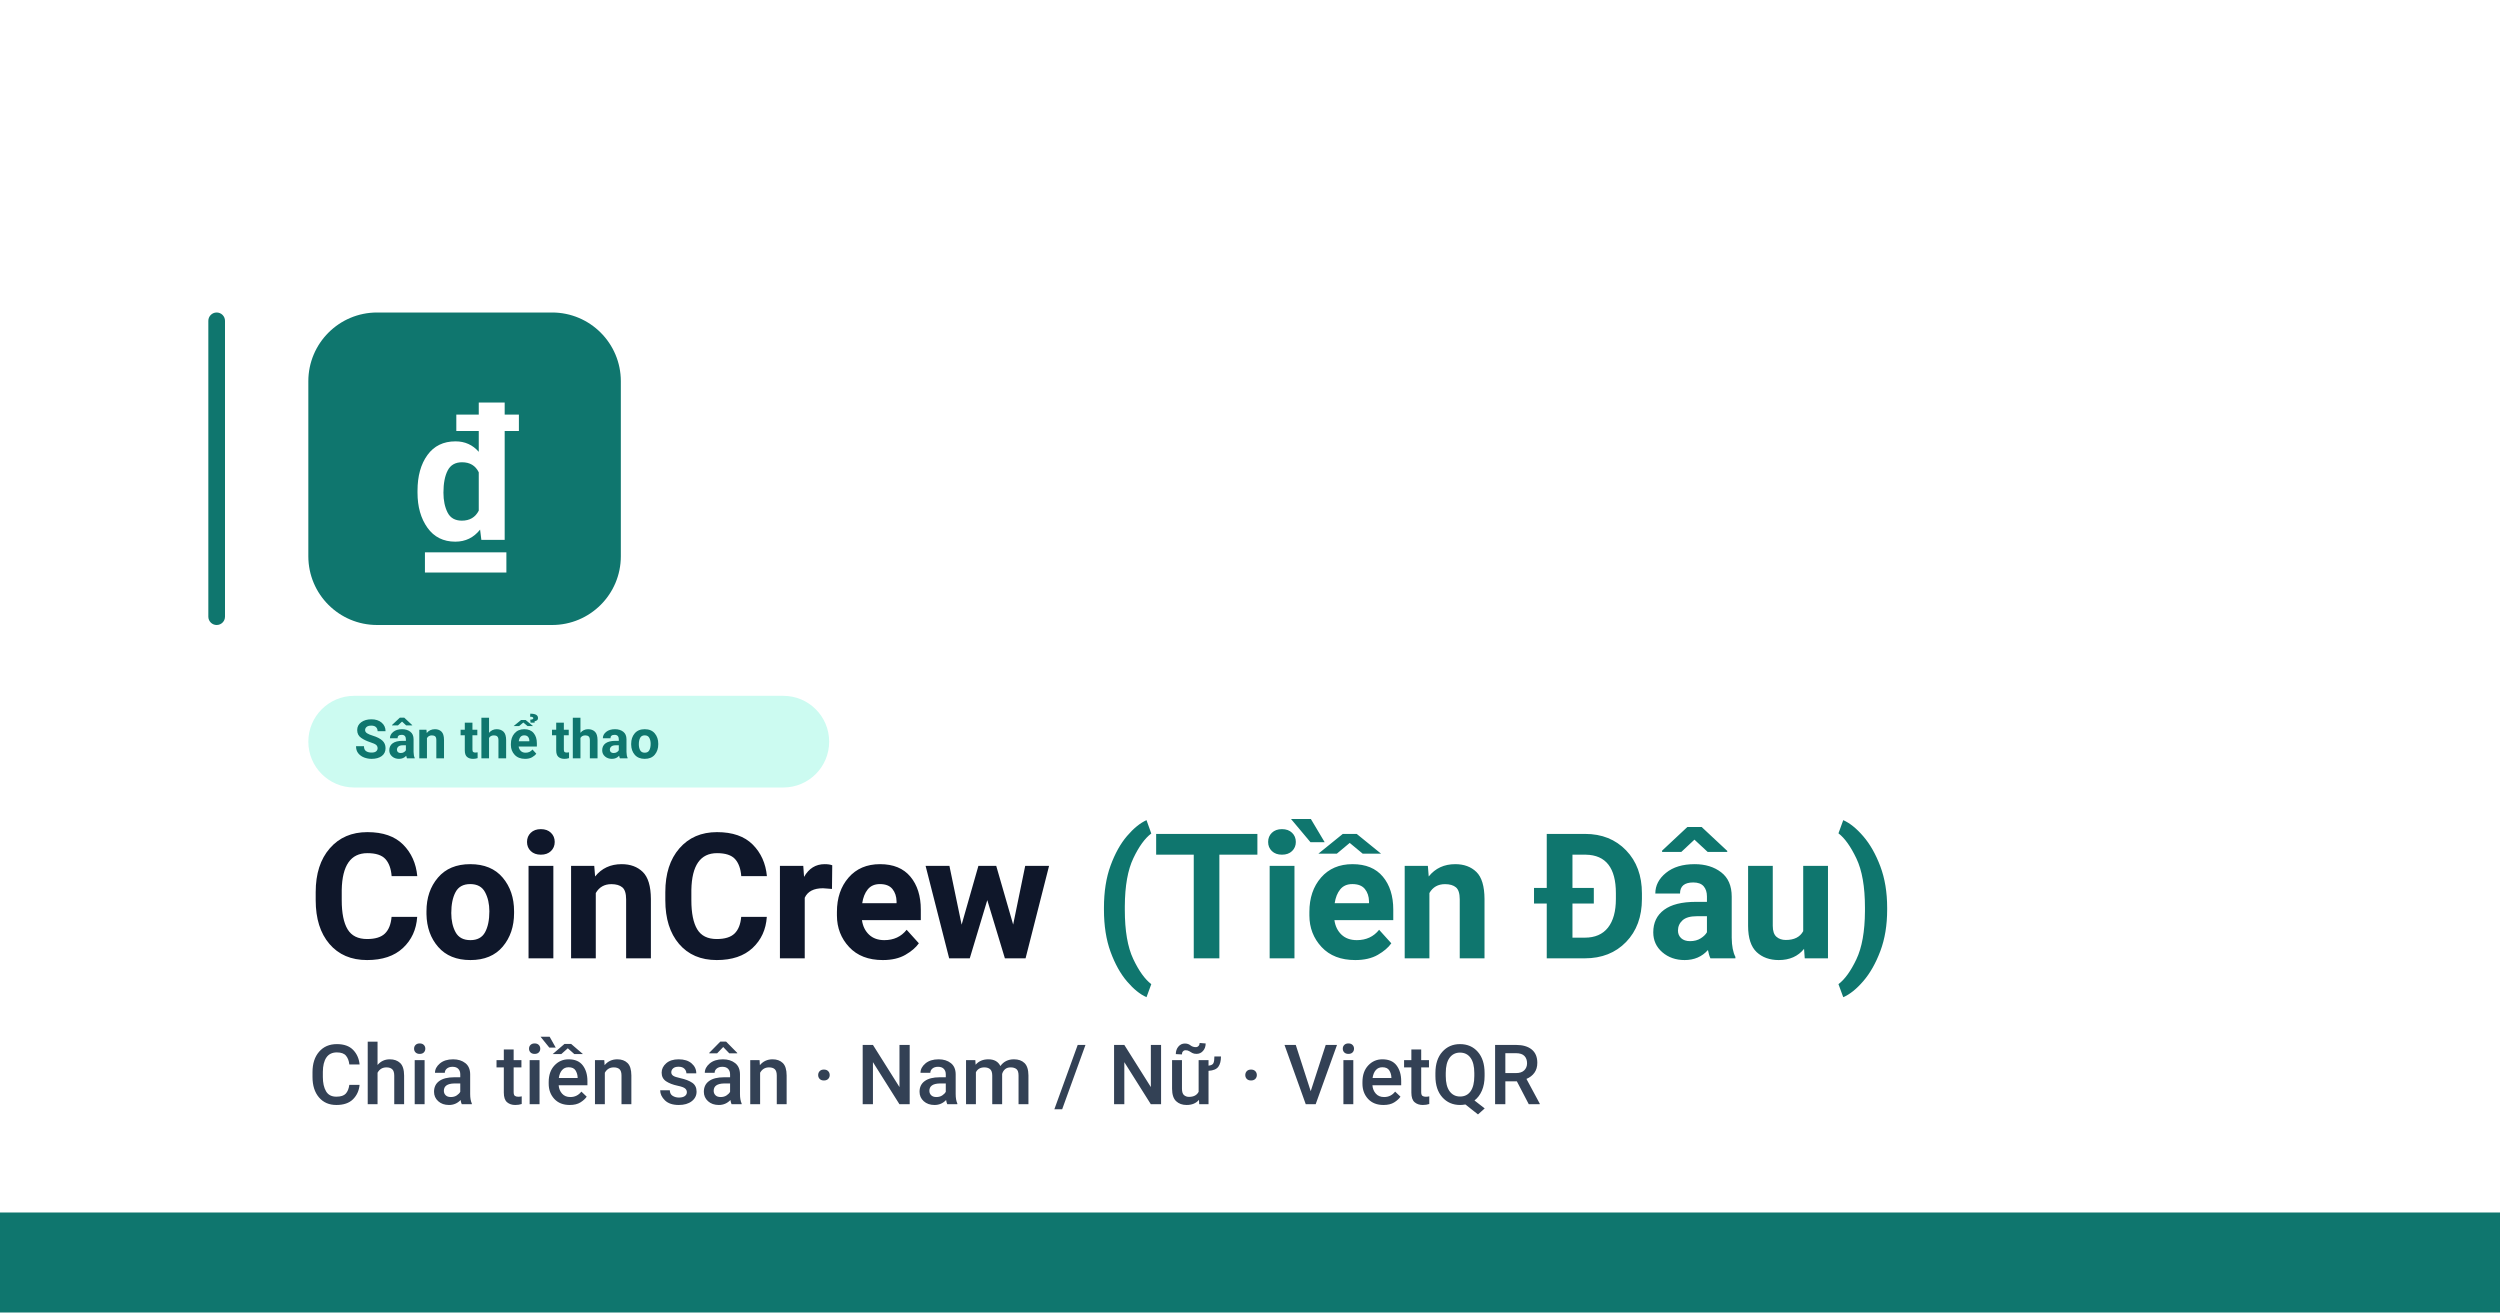
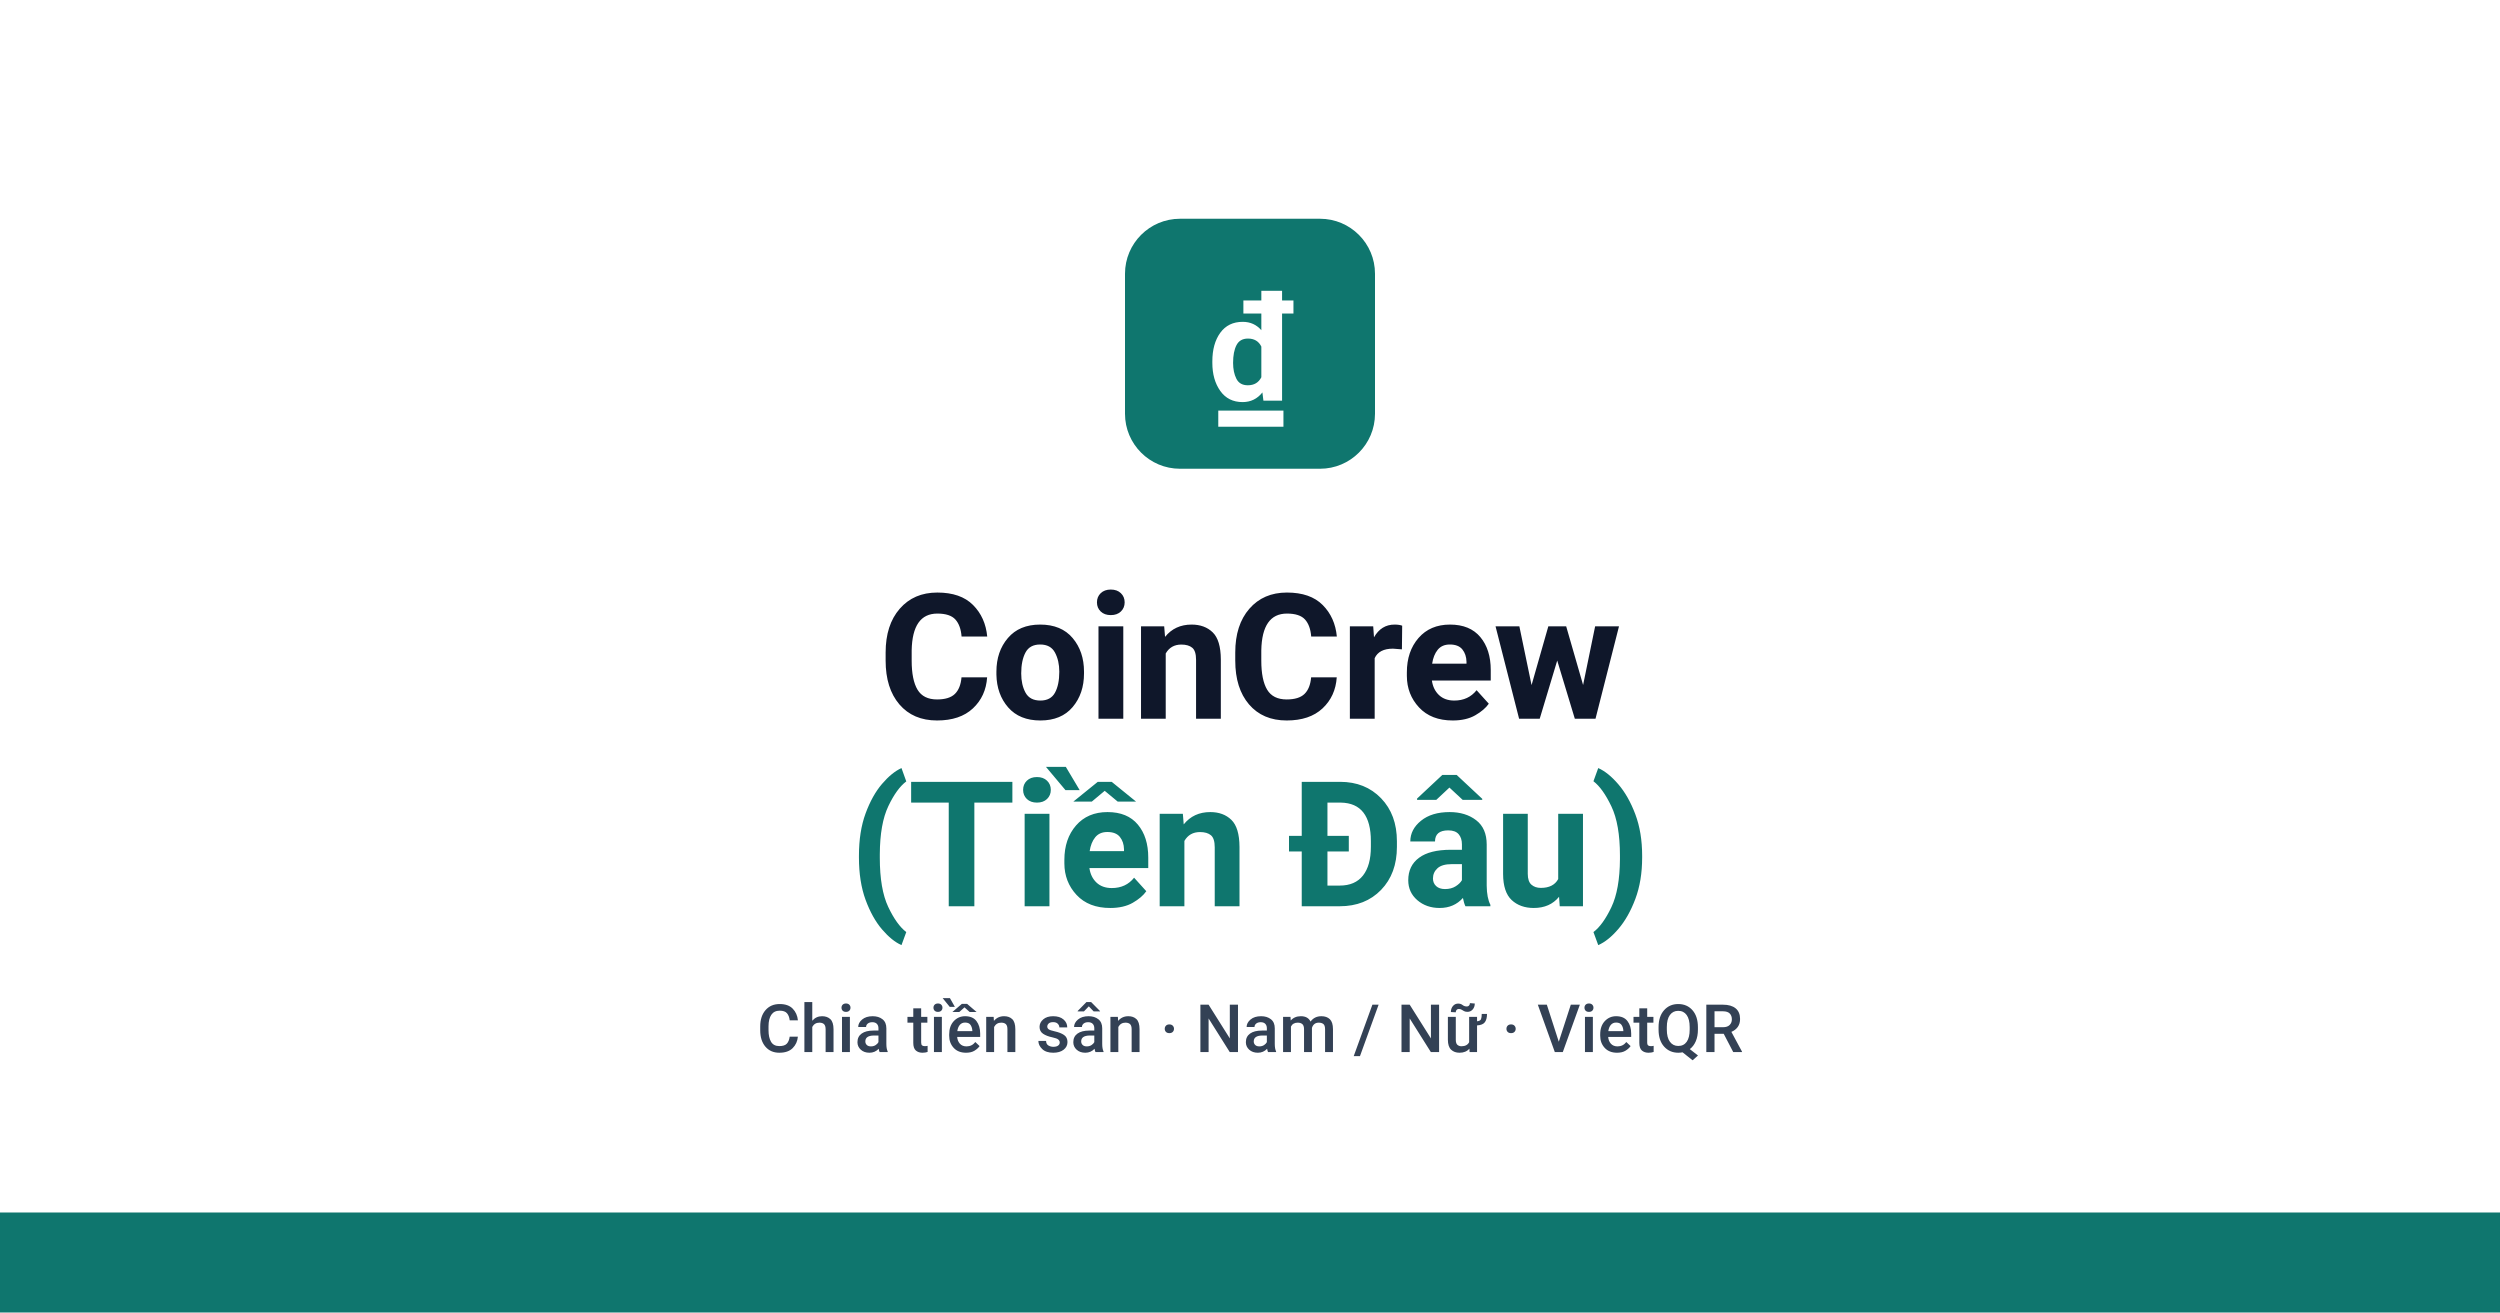
<svg xmlns="http://www.w3.org/2000/svg" width="1200" height="630" viewBox="0 0 1200 630" font-family="-apple-system, BlinkMacSystemFont, 'Segoe UI', Roboto, 'Helvetica Neue', Arial, sans-serif">
  <rect width="1200" height="630" fill="#ffffff" />
  <rect y="582" width="1200" height="48" fill="#0f766e" />
-   <rect x="100" y="150" width="8" height="150" rx="4" fill="#0f766e" />
-   <g transform="translate(148 150) scale(0.29297)">
+   <g transform="translate(540 105) scale(0.234375)">
    <rect width="512" height="512" rx="112.64" fill="#0f766e" />
    <text x="256" y="270" text-anchor="middle" dominant-baseline="central" fill="#ffffff" font-family="-apple-system, BlinkMacSystemFont, 'Segoe UI', Roboto, sans-serif" font-weight="bold" font-size="300">₫</text>
  </g>
-   <rect x="148" y="334" width="250" height="44" rx="22" fill="#ccfbf1" />
-   <text x="170" y="364" font-family="-apple-system, BlinkMacSystemFont, 'Segoe UI', Roboto, 'Helvetica Neue', Arial, sans-serif" font-size="26" font-weight="600" fill="#0f766e">Sân thể thao</text>
-   <text x="148" y="460" font-family="-apple-system, BlinkMacSystemFont, 'Segoe UI', Roboto, 'Helvetica Neue', Arial, sans-serif" font-size="84" font-weight="700" fill="#0f172a" letter-spacing="-1">CoinCrew <tspan fill="#0f766e">(Tiền Đâu)</tspan>
-   </text>
-   <text x="148" y="530" font-family="-apple-system, BlinkMacSystemFont, 'Segoe UI', Roboto, 'Helvetica Neue', Arial, sans-serif" font-size="40" font-weight="500" fill="#334155">Chia tiền sân · Nam / Nữ · VietQR</text>
+   <text x="600" y="345" text-anchor="middle" font-size="84" font-weight="700" fill="#0f172a" letter-spacing="-1">CoinCrew</text>
+   <text x="600" y="435" text-anchor="middle" font-size="84" font-weight="700" fill="#0f766e" letter-spacing="-1">(Tiền Đâu)</text>
+   <text x="600" y="505" text-anchor="middle" font-size="32" font-weight="500" fill="#334155">Chia tiền sân · Nam / Nữ · VietQR</text>
</svg>
